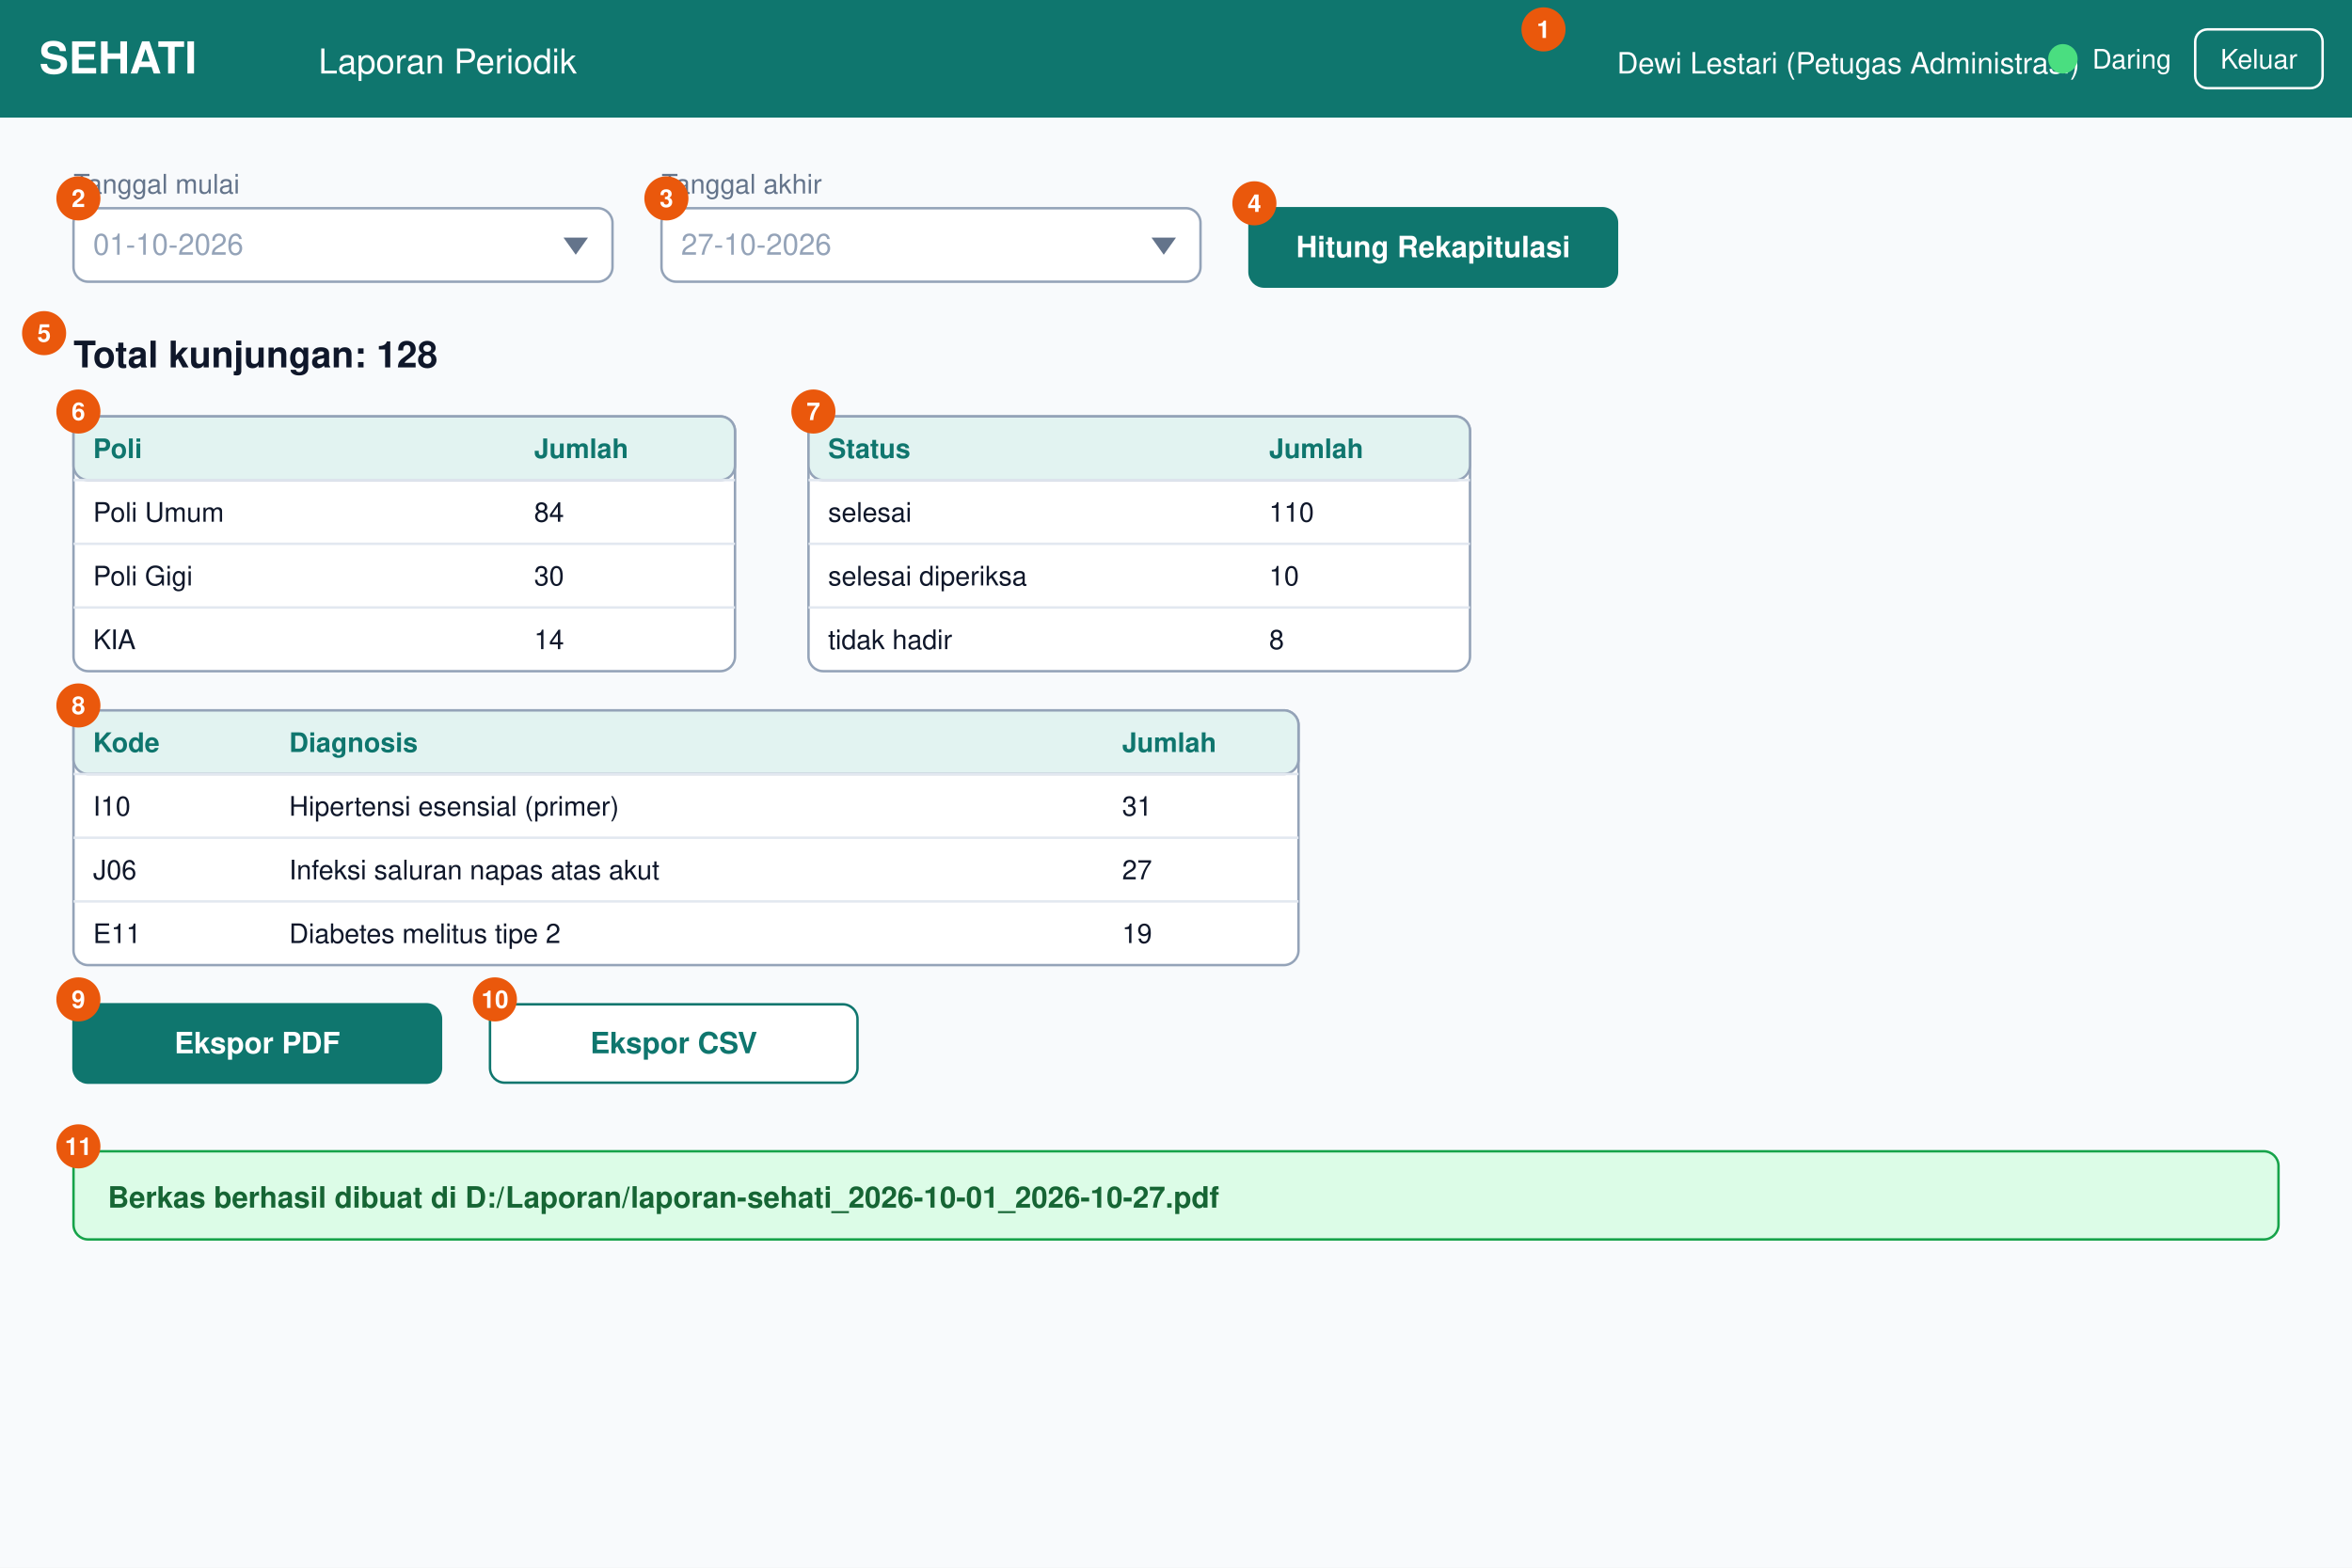
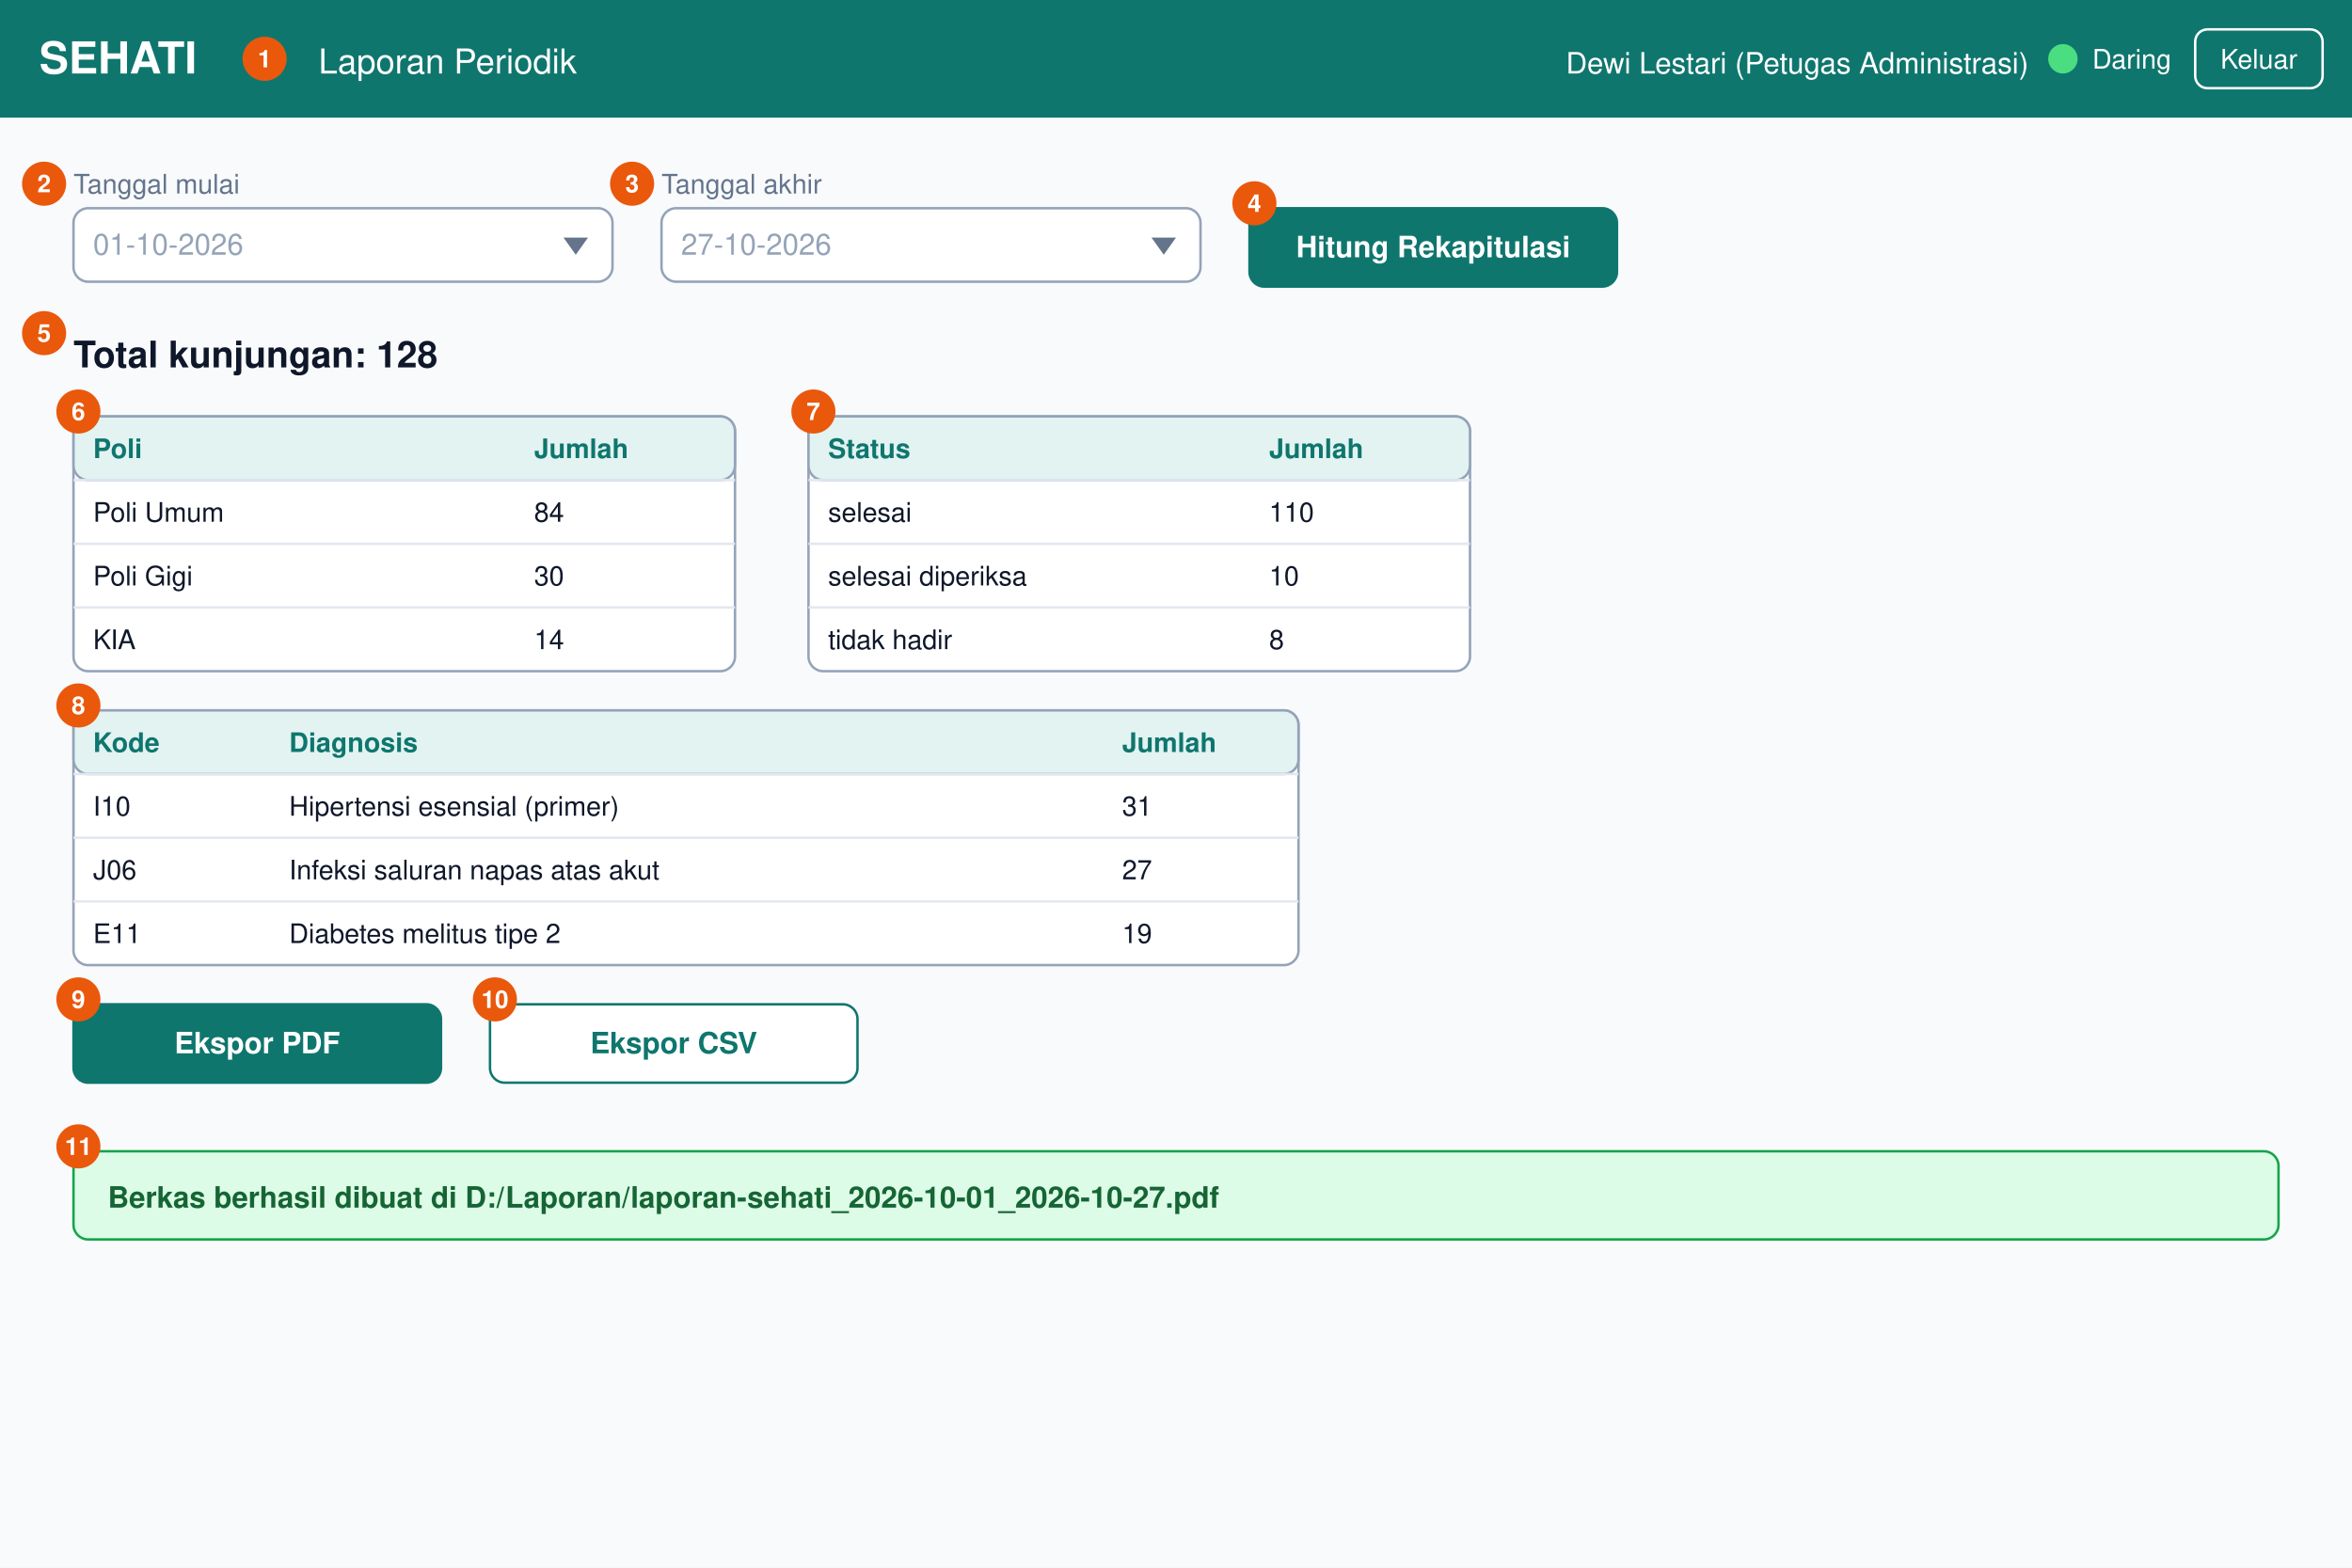
<svg xmlns="http://www.w3.org/2000/svg" viewBox="0 0 960 640" width="960" height="640" font-family="Helvetica, Arial, sans-serif" role="img" aria-label="Rancangan antarmuka I-13 Laporan Periodik">
  <rect width="960" height="640" fill="#F8FAFC" />
  <rect x="0" y="0" width="960" height="48" fill="#0F766E" />
  <text x="16" y="30" font-size="18" fill="#fff" text-anchor="start" font-weight="700">SEHATI</text>
  <text x="130" y="30" font-size="14" fill="#fff" text-anchor="start">Laporan Periodik</text>
-   <text x="660" y="30" font-size="12" fill="#fff" text-anchor="start">Dewi Lestari (Petugas Administrasi)</text>
+   <text x="828" y="30" font-size="12" fill="#fff" text-anchor="end">Dewi Lestari (Petugas Administrasi)</text>
  <circle cx="842" cy="24" r="6" fill="#4ADE80" />
  <text x="854" y="28" font-size="11" fill="#fff" text-anchor="start">Daring</text>
  <rect x="896" y="12" width="52" height="24" rx="5" fill="none" stroke="#fff" />
  <text x="922" y="28" font-size="11" fill="#fff" text-anchor="middle">Keluar</text>
-   <circle cx="630" cy="12" r="9" fill="#EA580C" />
-   <text x="630" y="15.5" font-size="10" font-weight="700" fill="#fff" text-anchor="middle">1</text>
+   <circle cx="108" cy="24" r="9" fill="#EA580C" />
+   <text x="108" y="27.5" font-size="10" font-weight="700" fill="#fff" text-anchor="middle">1</text>
  <text x="30" y="79" font-size="11" fill="#64748B" text-anchor="start">Tanggal mulai</text>
  <rect x="30" y="85" width="220" height="30" rx="6" fill="#fff" stroke="#94A3B8" stroke-width="1" />
  <text x="38" y="104.0" font-size="12" fill="#94A3B8" text-anchor="start">01-10-2026</text>
  <polygon points="230,97.0 240,97.0 235,104.0" fill="#64748B" />
-   <circle cx="32" cy="81" r="9" fill="#EA580C" />
-   <text x="32" y="84.5" font-size="10" font-weight="700" fill="#fff" text-anchor="middle">2</text>
+   <circle cx="18" cy="75" r="9" fill="#EA580C" />
+   <text x="18" y="78.5" font-size="10" font-weight="700" fill="#fff" text-anchor="middle">2</text>
  <text x="270" y="79" font-size="11" fill="#64748B" text-anchor="start">Tanggal akhir</text>
  <rect x="270" y="85" width="220" height="30" rx="6" fill="#fff" stroke="#94A3B8" stroke-width="1" />
  <text x="278" y="104.0" font-size="12" fill="#94A3B8" text-anchor="start">27-10-2026</text>
  <polygon points="470,97.0 480,97.0 475,104.0" fill="#64748B" />
-   <circle cx="272" cy="81" r="9" fill="#EA580C" />
-   <text x="272" y="84.5" font-size="10" font-weight="700" fill="#fff" text-anchor="middle">3</text>
+   <circle cx="258" cy="75" r="9" fill="#EA580C" />
+   <text x="258" y="78.5" font-size="10" font-weight="700" fill="#fff" text-anchor="middle">3</text>
  <rect x="510" y="85" width="150" height="32" rx="6" fill="#0F766E" stroke="#0F766E" stroke-width="1" />
  <text x="585.0" y="105.0" font-size="12" fill="#fff" text-anchor="middle" font-weight="700">Hitung Rekapitulasi</text>
  <circle cx="512" cy="83" r="9" fill="#EA580C" />
  <text x="512" y="86.5" font-size="10" font-weight="700" fill="#fff" text-anchor="middle">4</text>
  <text x="30" y="150" font-size="15" fill="#0F172A" text-anchor="start" font-weight="700">Total kunjungan: 128</text>
  <circle cx="18" cy="136" r="9" fill="#EA580C" />
  <text x="18" y="139.5" font-size="10" font-weight="700" fill="#fff" text-anchor="middle">5</text>
  <rect x="30" y="170" width="270" height="104" rx="6" fill="#fff" stroke="#94A3B8" stroke-width="1" />
  <rect x="30" y="170" width="270" height="26" rx="6" fill="#E2F3F1" stroke="#94A3B8" />
  <text x="38" y="187.0" font-size="11" fill="#0F766E" text-anchor="start" font-weight="700">Poli</text>
  <text x="218" y="187.0" font-size="11" fill="#0F766E" text-anchor="start" font-weight="700">Jumlah</text>
  <line x1="30" y1="196" x2="300" y2="196" stroke="#E2E8F0" />
  <text x="38" y="213.0" font-size="11" fill="#0F172A" text-anchor="start">Poli Umum</text>
  <text x="218" y="213.0" font-size="11" fill="#0F172A" text-anchor="start">84</text>
  <line x1="30" y1="222" x2="300" y2="222" stroke="#E2E8F0" />
  <text x="38" y="239.0" font-size="11" fill="#0F172A" text-anchor="start">Poli Gigi</text>
  <text x="218" y="239.0" font-size="11" fill="#0F172A" text-anchor="start">30</text>
  <line x1="30" y1="248" x2="300" y2="248" stroke="#E2E8F0" />
  <text x="38" y="265.0" font-size="11" fill="#0F172A" text-anchor="start">KIA</text>
  <text x="218" y="265.0" font-size="11" fill="#0F172A" text-anchor="start">14</text>
  <circle cx="32" cy="168" r="9" fill="#EA580C" />
  <text x="32" y="171.5" font-size="10" font-weight="700" fill="#fff" text-anchor="middle">6</text>
  <rect x="330" y="170" width="270" height="104" rx="6" fill="#fff" stroke="#94A3B8" stroke-width="1" />
  <rect x="330" y="170" width="270" height="26" rx="6" fill="#E2F3F1" stroke="#94A3B8" />
  <text x="338" y="187.0" font-size="11" fill="#0F766E" text-anchor="start" font-weight="700">Status</text>
  <text x="518" y="187.0" font-size="11" fill="#0F766E" text-anchor="start" font-weight="700">Jumlah</text>
  <line x1="330" y1="196" x2="600" y2="196" stroke="#E2E8F0" />
  <text x="338" y="213.0" font-size="11" fill="#0F172A" text-anchor="start">selesai</text>
  <text x="518" y="213.0" font-size="11" fill="#0F172A" text-anchor="start">110</text>
  <line x1="330" y1="222" x2="600" y2="222" stroke="#E2E8F0" />
  <text x="338" y="239.0" font-size="11" fill="#0F172A" text-anchor="start">selesai diperiksa</text>
  <text x="518" y="239.0" font-size="11" fill="#0F172A" text-anchor="start">10</text>
  <line x1="330" y1="248" x2="600" y2="248" stroke="#E2E8F0" />
  <text x="338" y="265.0" font-size="11" fill="#0F172A" text-anchor="start">tidak hadir</text>
  <text x="518" y="265.0" font-size="11" fill="#0F172A" text-anchor="start">8</text>
  <circle cx="332" cy="168" r="9" fill="#EA580C" />
  <text x="332" y="171.5" font-size="10" font-weight="700" fill="#fff" text-anchor="middle">7</text>
  <rect x="30" y="290" width="500" height="104" rx="6" fill="#fff" stroke="#94A3B8" stroke-width="1" />
  <rect x="30" y="290" width="500" height="26" rx="6" fill="#E2F3F1" stroke="#94A3B8" />
  <text x="38" y="307.0" font-size="11" fill="#0F766E" text-anchor="start" font-weight="700">Kode</text>
  <text x="118" y="307.0" font-size="11" fill="#0F766E" text-anchor="start" font-weight="700">Diagnosis</text>
  <text x="458" y="307.0" font-size="11" fill="#0F766E" text-anchor="start" font-weight="700">Jumlah</text>
  <line x1="30" y1="316" x2="530" y2="316" stroke="#E2E8F0" />
  <text x="38" y="333.0" font-size="11" fill="#0F172A" text-anchor="start">I10</text>
  <text x="118" y="333.0" font-size="11" fill="#0F172A" text-anchor="start">Hipertensi esensial (primer)</text>
  <text x="458" y="333.0" font-size="11" fill="#0F172A" text-anchor="start">31</text>
  <line x1="30" y1="342" x2="530" y2="342" stroke="#E2E8F0" />
  <text x="38" y="359.0" font-size="11" fill="#0F172A" text-anchor="start">J06</text>
  <text x="118" y="359.0" font-size="11" fill="#0F172A" text-anchor="start">Infeksi saluran napas atas akut</text>
  <text x="458" y="359.0" font-size="11" fill="#0F172A" text-anchor="start">27</text>
  <line x1="30" y1="368" x2="530" y2="368" stroke="#E2E8F0" />
  <text x="38" y="385.0" font-size="11" fill="#0F172A" text-anchor="start">E11</text>
  <text x="118" y="385.0" font-size="11" fill="#0F172A" text-anchor="start">Diabetes melitus tipe 2</text>
  <text x="458" y="385.0" font-size="11" fill="#0F172A" text-anchor="start">19</text>
  <circle cx="32" cy="288" r="9" fill="#EA580C" />
  <text x="32" y="291.5" font-size="10" font-weight="700" fill="#fff" text-anchor="middle">8</text>
  <rect x="30" y="410" width="150" height="32" rx="6" fill="#0F766E" stroke="#0F766E" stroke-width="1" />
  <text x="105.0" y="430.0" font-size="12" fill="#fff" text-anchor="middle" font-weight="700">Ekspor PDF</text>
  <circle cx="32" cy="408" r="9" fill="#EA580C" />
  <text x="32" y="411.5" font-size="10" font-weight="700" fill="#fff" text-anchor="middle">9</text>
  <rect x="200" y="410" width="150" height="32" rx="6" fill="#fff" stroke="#0F766E" stroke-width="1" />
  <text x="275.0" y="430.0" font-size="12" fill="#0F766E" text-anchor="middle" font-weight="700">Ekspor CSV</text>
  <circle cx="202" cy="408" r="9" fill="#EA580C" />
  <text x="202" y="411.5" font-size="10" font-weight="700" fill="#fff" text-anchor="middle">10</text>
  <rect x="30" y="470" width="900" height="36" rx="6" fill="#DCFCE7" stroke="#16A34A" stroke-width="1" />
  <text x="44" y="493" font-size="12" fill="#166534" text-anchor="start" font-weight="700">Berkas berhasil dibuat di D:/Laporan/laporan-sehati_2026-10-01_2026-10-27.pdf</text>
  <circle cx="32" cy="468" r="9" fill="#EA580C" />
  <text x="32" y="471.5" font-size="10" font-weight="700" fill="#fff" text-anchor="middle">11</text>
</svg>
